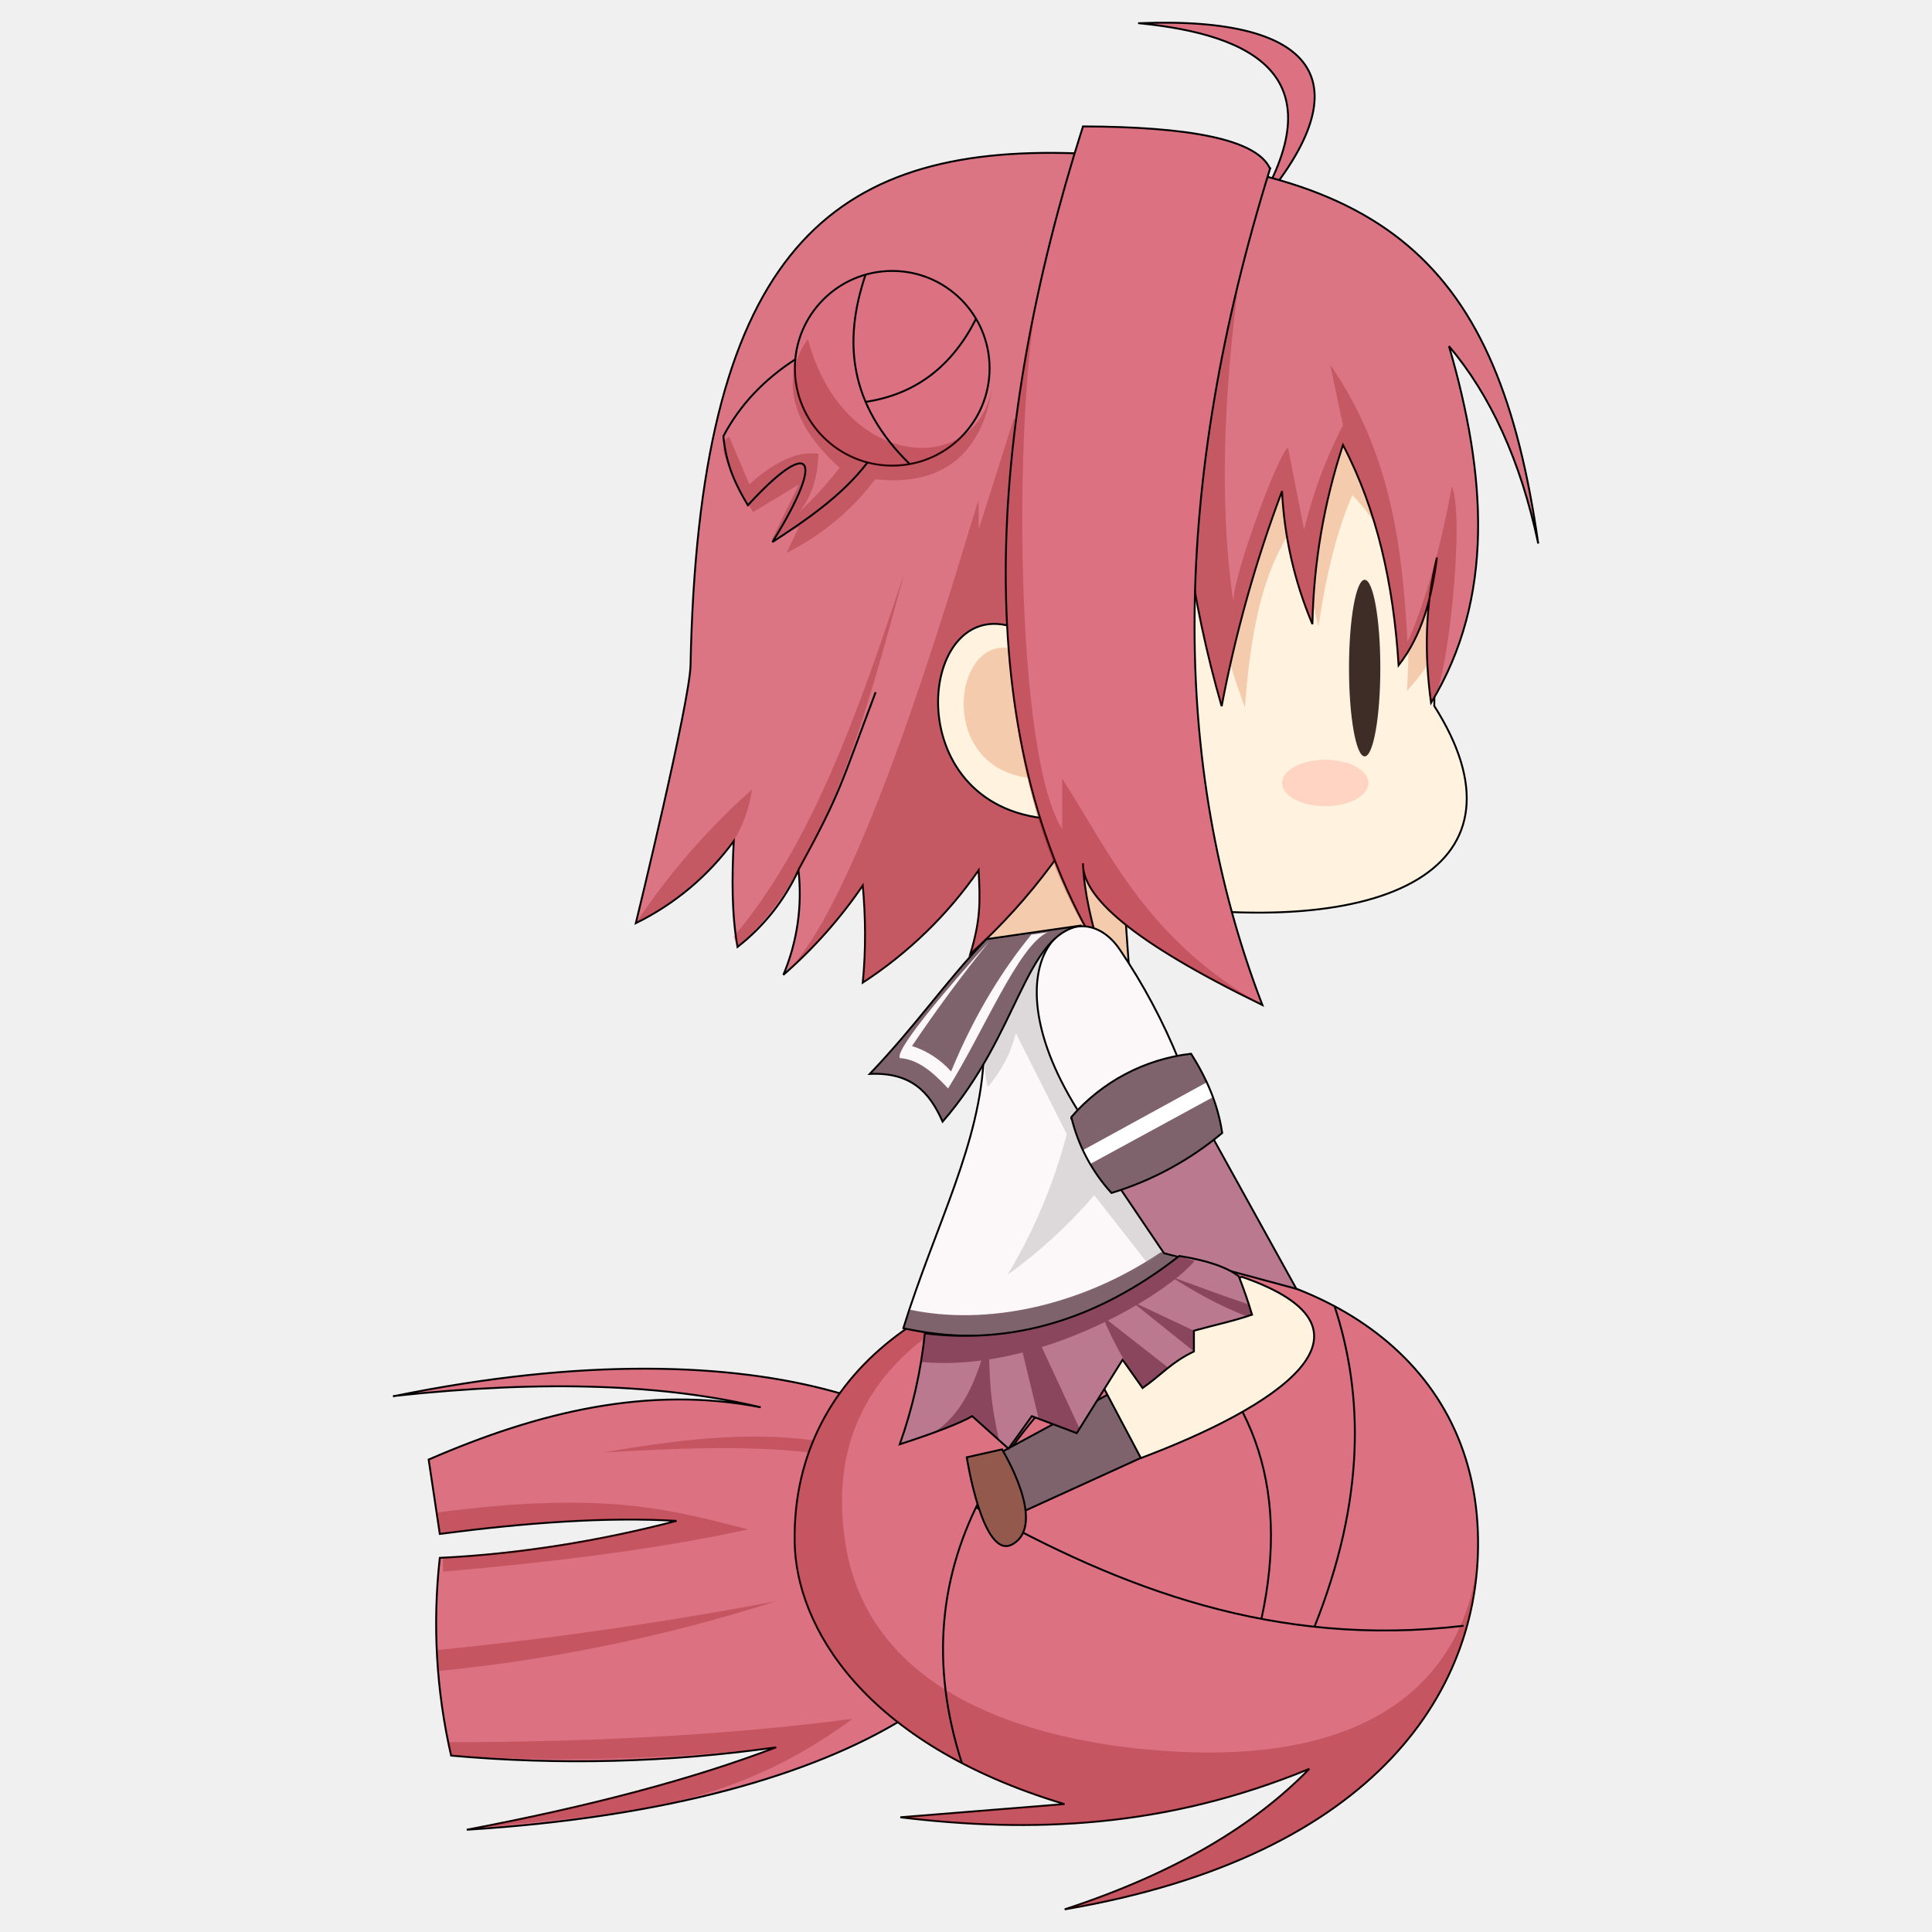
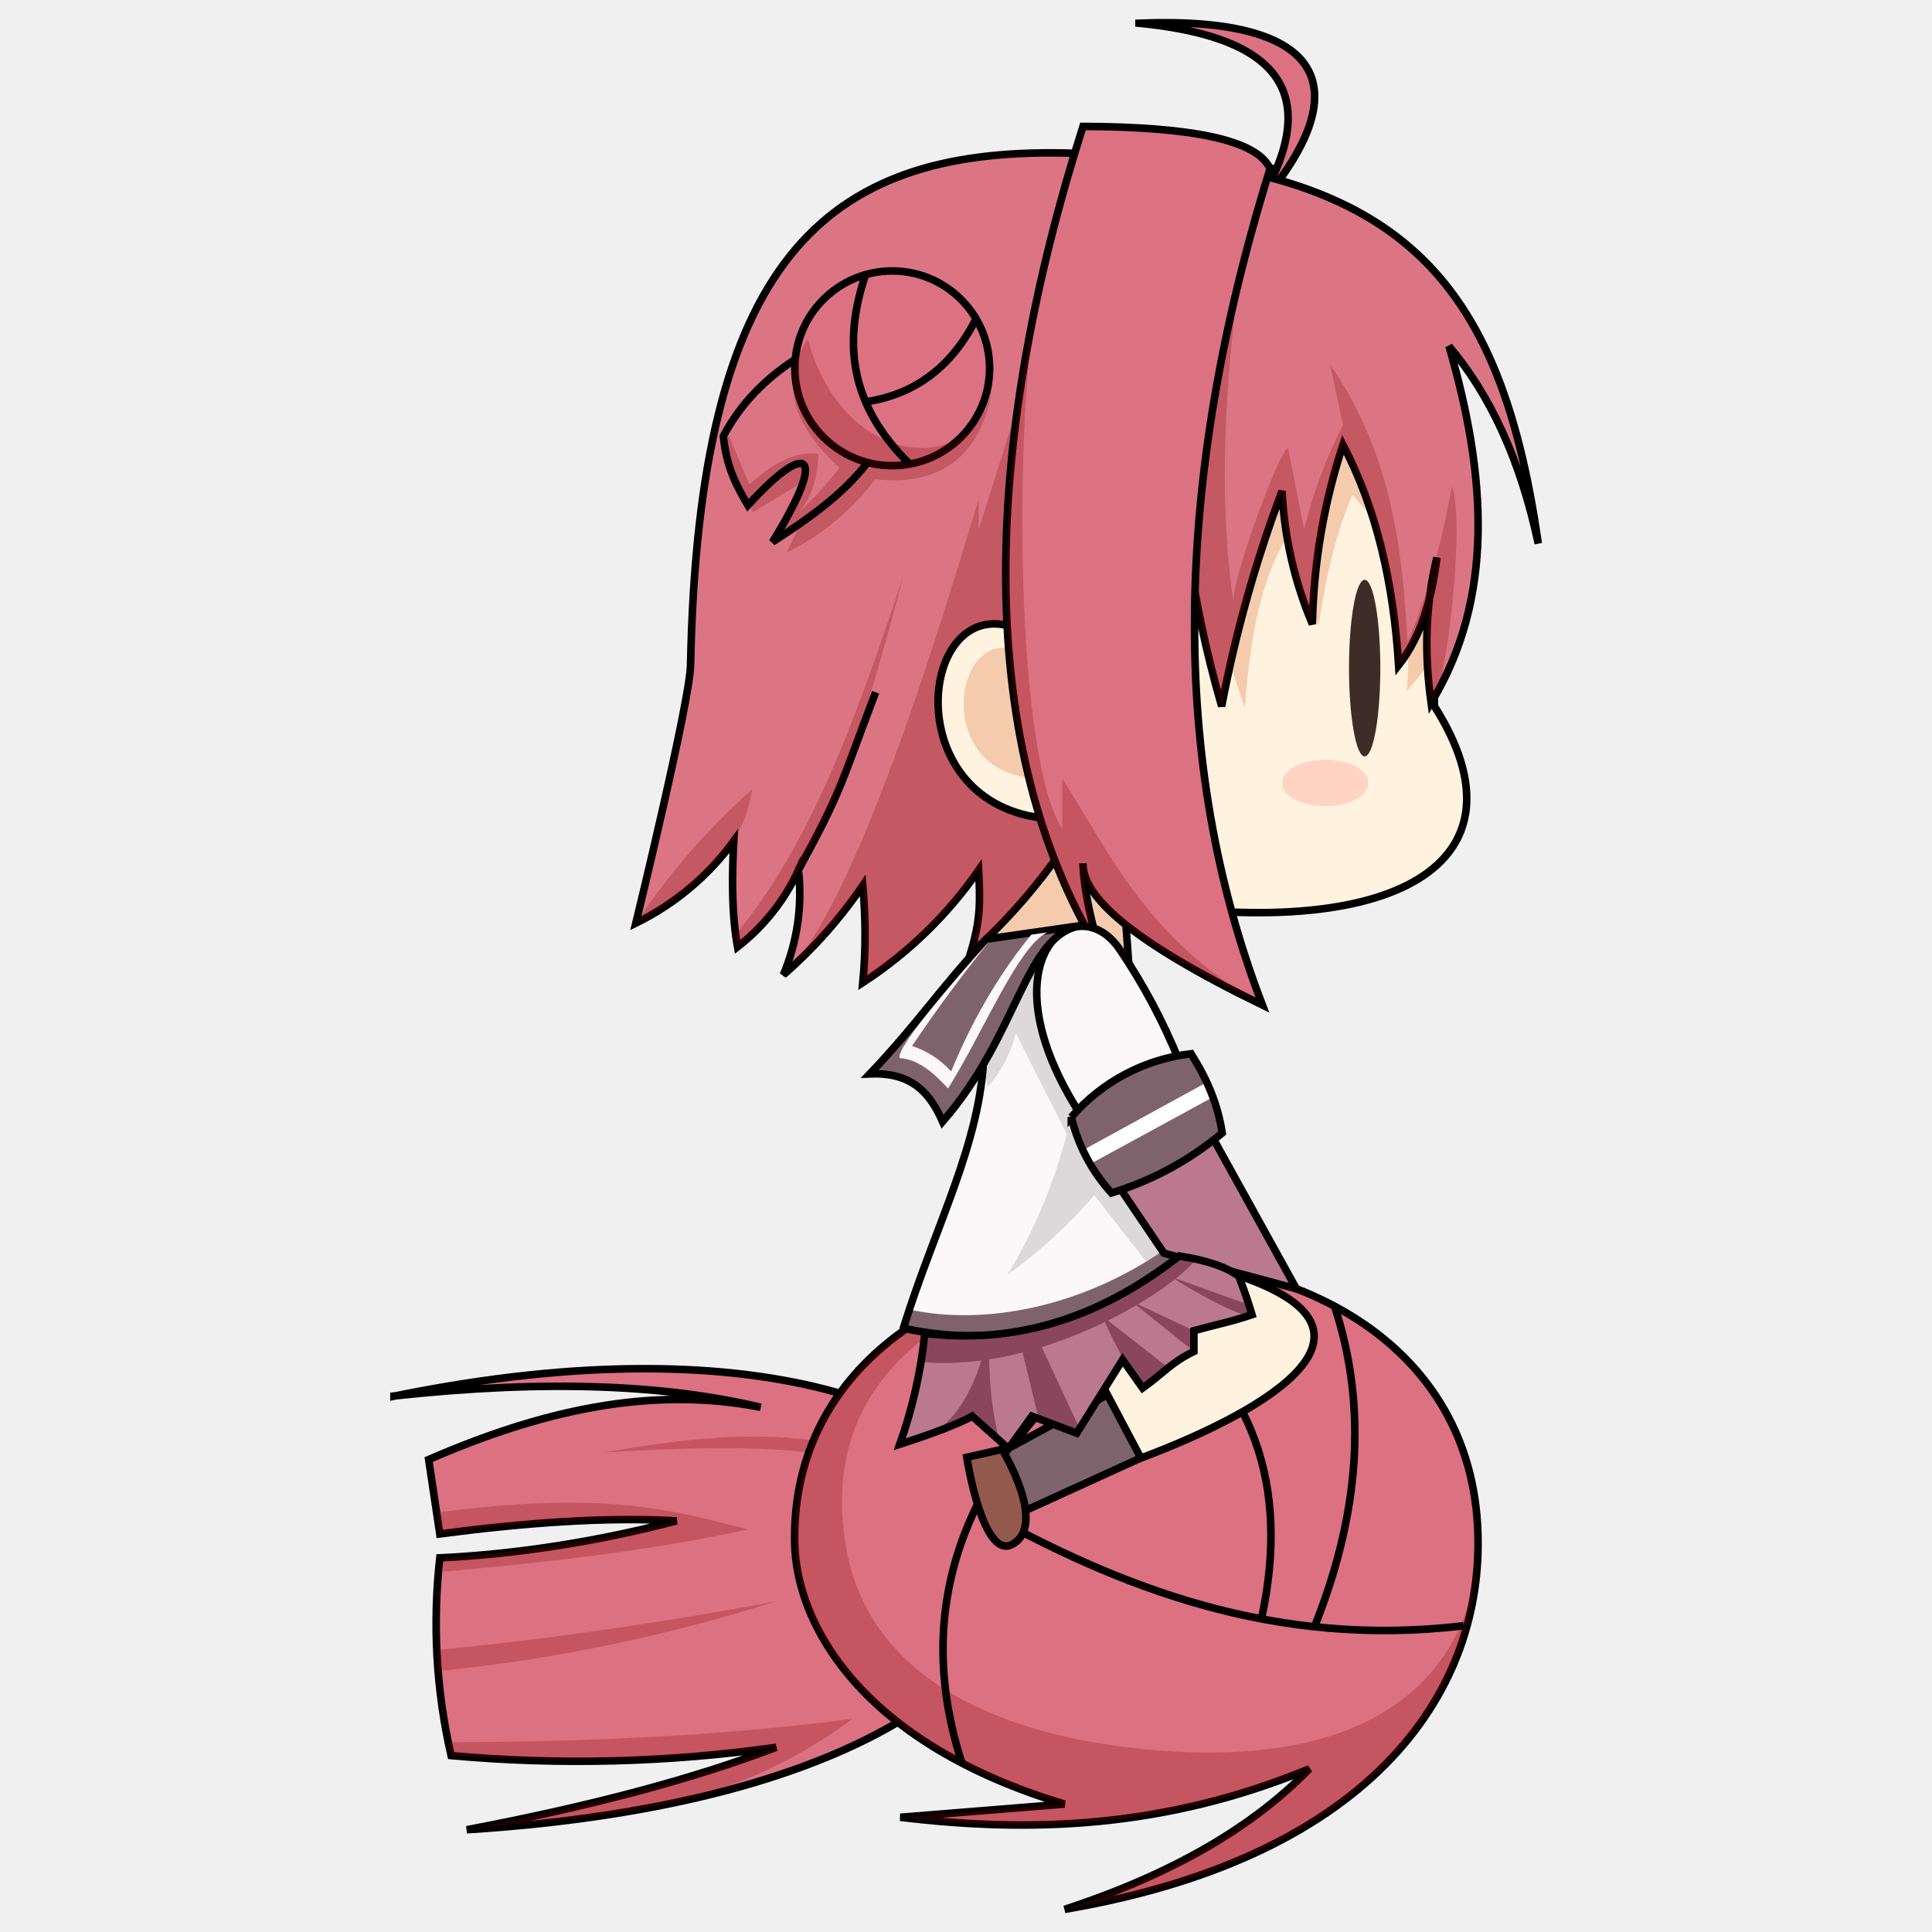
<svg xmlns="http://www.w3.org/2000/svg" xmlns:xlink="http://www.w3.org/1999/xlink" width="1024" height="1024" viewBox="0 0 1024 1024">
  <symbol id="main" width="1024" height="1024" viewBox="0 0 1024 1024">
    <path fill="none" d="M0 0h1024v1024H0z" />
    <path fill="#dc7181" stroke="#000" d="M208.8 740c397-81.3 468.9 202.8 38.6 229.8 64.7-12.3 119.5-26.7 164-43.7a748.8 748.8 0 0 1-172.3 4.4 313 313 0 0 1-6-104.8c42-2 85-9 125.5-19.6-37.2-2.2-80.3 1-125.5 6.9l-5.9-39.4c58-25.2 116.4-39.4 176-27.7-49.5-11.8-112.6-14.9-194.4-6z" />
    <path fill="#80000040" d="M232.2 885.7a872.8 872.8 0 0 0 179.1-37c-60.6 11.4-120.3 20-179.1 25.8v11.2M235 833c56.7-5 111.8-11.5 161.5-22.4-38.8-9.7-73.9-21-165-8.9L233 813c44.1-6.5 86.6-9.3 127-7a778.8 778.8 0 0 1-125.2 19.7v7.3zm193.6-63.2c-33.3-3.8-70.8-2.1-108.7 0 37-6.2 73.9-11.4 111.2-6.4m-193.5 160c73.8-.1 145.7-3.4 214.3-12.4-73.3 54.1-137.9 49.7-204.4 58.8 63.2-12.8 121.1-26.6 163.8-43.7a982 982 0 0 1-172.2 4.4l-1.5-7.1z" />
    <path fill="#dc7181" stroke="#000" d="M564.3 1012c58.6-19.2 100.6-44.5 129.7-74.5-76.8 31.7-147.8 34-216.8 25.7l87-7c-107-32.1-142.3-94.7-143-138.7-3.5-191.5 355.2-204.4 362.1-5.5 2.9 81.4-52 171.5-219 200z" />
    <path fill="#80000040" d="M564.3 1012c58.6-19.2 100.6-44.5 129.7-74.5-76.8 31.7-147.8 34-216.8 25.7l87-7c-107-32.1-142.3-94.7-143-138.7-1.8-98.9 93-150.2 186-149.2 2.4 0-180.5 11-159.2 149.2 12.5 82 100.9 104.1 159.2 109.7C797 945.4 783.2 810.6 783.3 812c2.9 81.4-52 171.5-219 200z" />
    <path fill="none" stroke="#000" d="M509.8 934.4C475.8 829.1 531 744.7 639.6 674M517.3 798.9c77 43.2 158.9 74.6 258.4 62.8m-79 .5c27-67.5 26-123.2 10.6-170M668.6 858c15.6-71.8-5.4-125.6-58-163.8" />
    <path fill="#f5cbad" stroke="#000" d="M598.6 515.7l-5.4-75.8c-28.8-9-54 7.2-74.2 59.6l79.6 16.2z" />
    <path fill="#fff2de" stroke="#000" d="M596 477.5C567 176 765.3 65.6 760.2 374.2c53.2 83.7-21.3 126.4-164 103.3z" />
    <ellipse cx="702.4" cy="415" fill="#ffd4c2" rx="22.9" ry="12.3" />
    <ellipse cx="723.3" cy="354.1" fill="#3e2c27" rx="8.3" ry="46.8" />
    <path fill="#f5cbad" d="M659.8 375c2.8-36 8-70.4 26-96.2l13 53.2c4.1-27.7 10-51.3 18-69.6C747 294.2 748 330 745.7 366.2c22.1-23.9 32.2-55.6 33.8-93C699.1 197 590 180.7 659.8 375z" />
    <path fill="#dc7181" stroke="#000" d="M603.7 12.3c60.6 6 105.6 28.3 61 99.7 58.6-66.5 36.2-103.6-61-99.7z" />
    <path fill="#db7584" stroke="#000" d="M337 489.3s28.6-117.2 29-136.7c4.3-214 70.2-274.1 198.3-271.5 171.4 3.5 229.8 58.3 251 207-9.4-44.3-25.6-79-47.3-104.6 20 68.7 24.2 133.6-9.5 189-3.6-26-3.1-51.6 3.1-77-2.7 21.2-7.8 41.1-20.3 57.1-2.7-43-11.5-82.5-29.5-116.8a324 324 0 0 0-16.2 95 207.1 207.1 0 0 1-16.1-70.5 685.7 685.7 0 0 0-32 114 600 600 0 0 1-18.2-86.3c-18.9 82.4-49 158.3-115 217.6 5.4-17.9 5.3-27.2 4.4-44.4a222.3 222.3 0 0 1-61.4 59.6c1.7-17.6 1.5-34.7 0-51.5a248.2 248.2 0 0 1-42.1 47.4 111 111 0 0 0 8-55.5 109.6 109.6 0 0 1-32.3 40.7c-3.1-17.3-3-36.8-2-56.1a141.5 141.5 0 0 1-51.9 43.5z" />
    <path fill="none" stroke="#000" d="M423.1 461.2c23.1-42.2 22.2-44.8 41-94.3" />
    <path fill="#80000040" d="M415.2 516.7c43.3-38 99.3-241.3 103.5-251.6v15.6l18.4-58.1 122-91.4c-10.1 67.7-13.5 131.1-5.5 187.3 1.4-18.6 25.6-81.5 29.1-81.1l8.5 43.3a245 245 0 0 1 20.6-55.3l-6.8-32.2c32.5 47 38.4 98.2 41 147.2 8.4-19 17-46.7 23.5-82.5 7 14.3-2 107-11 114.7-3.6-26-3.1-51.7 3.1-77-2.7 21.1-7.8 41-20.3 57-2.7-43-11.5-82.5-29.5-116.8a324 324 0 0 0-16.2 95 207.1 207.1 0 0 1-16.1-70.5 685.7 685.7 0 0 0-32 114 600 600 0 0 1-18.2-86.3c-18.9 82.4-49 158.3-115 217.6 5.4-17.9 5.3-27.2 4.4-44.4a222.3 222.3 0 0 1-61.4 59.6c1.7-17.6 1.5-34.7 0-51.5a248.2 248.2 0 0 1-42.1 47.4zm-16.6-98.3a367.3 367.3 0 0 0-61.6 70.9 157 157 0 0 0 51.8-43.5 72.3 72.3 0 0 0 9.8-27.4zm80.6-114.5c-23.9 72.4-49 144-90.4 192.6l2 5.4c45.2-38.7 67.9-121 88.4-198z" />
    <path fill="#fff2de" stroke="#000" d="M552.4 433.6l-12.3-100c-52.2-22.4-66.3 90.3 12.3 100z" />
    <path fill="#f5cbad" d="M548.9 412.6l-8.3-67.4c-35.3-15.2-47 64.4 8.3 67.4z" />
    <path fill="#dc7181" stroke="#000" d="M673.1 89.3C666 73.7 629.8 67.2 574 67c-50.8 159.6-61.5 322.5 9.5 438.6-4.7-15.5-9-32.9-9.5-48-.3 17.5 25 41 95.1 75.1-49.3-128.3-47.9-276.1 4.1-443.4z" />
    <path fill="#80000040" d="M669 532.7c-61.7-35-81.4-82-106-120v26.7c-25.2-39.1-25.7-218.2-13-283.5-4 20.4-50.9 224.3 33.4 349.7-4.7-15.5-9-32.9-9.5-48-.3 17.5 25 41 95.1 75.1z" />
    <circle cx="472.9" cy="195.2" r="51.6" fill="#dc7181" stroke="#000" />
    <path fill="#80000040" d="M416.9 293a132.9 132.9 0 0 0 47-39c40.8 4.6 58.7-19.5 62.3-51.4-5.7 50.4-79 48.8-98-22.9-10 14-16.3 38.5 16.8 68.2a193 193 0 0 1-21.5 23.6c6.4-7.7 9.9-18 10.3-31-10.7-1.5-22.8 3.7-36.6 16.2l-10.7-25.2c-7 3.7-2.3 14 12.6 40l24.4-14.8-14.6 29.6 14.6-7-6.6 13.7z" />
    <path fill="none" stroke="#000" d="M458.8 145.5c-12.1 35.7-8.7 69 23.3 100.4M458.8 213c26.8-4 46-19.2 58.5-44m-96 21.6c-16 10.4-29 23.7-37.9 40.6 1.5 16 7 26.5 13 36.6 32.6-35.7 42.3-27.7 13 19.5 17.8-11.6 37-24.6 50.4-42.2" />
    <path fill="#fcf7f9" d="M478.8 704c46.3 10 94.5 2.6 146.1-36.8L552.6 499l-31.1 59.3c-1.6 47.7-25.5 90.4-42.7 145.6z" />
    <path fill="#7f636c" d="M478.8 704c46.3 10 94.5 2.6 146.1-36.8l-9.5-3.6c-43 29.1-93.2 39-132.9 30.6 0 0-2.6 6.3-3.7 9.8z" />
    <path fill="#80808040" d="M523.6 576a67.6 67.6 0 0 0 14.8-28.4l27 53.5a282.6 282.6 0 0 1-31.4 74.6 266 266 0 0 0 46-42.2l28.4 36.3 8.1-7.4-64-163.3c-18.1 20.2-35.8 53.4-29 76.8z" />
    <path fill="none" stroke="#000" d="M478.8 704c46.3 10 94.5 2.6 146.1-36.8L552.6 499l-31.1 59.3c-1.6 47.7-25.5 90.4-42.7 145.6z" />
    <path fill="#fcf7f9" stroke="#000" d="M573.3 591.7c-53.7-82.6-3-123 20.3-88.3a317 317 0 0 1 31.2 58.5l-51.5 29.8z" />
    <path fill="#ba798f" stroke="#000" d="M616.9 664.2l70.2 18.9-45.1-81.5-48.5 28 23.4 34.6z" />
    <path fill="#7f636c" d="M567.8 592a91 91 0 0 0 21.3 40.3 167.3 167.3 0 0 0 58.7-31.8c-2.3-15.2-8-28.5-16.5-42a99 99 0 0 0-63.5 33.6z" />
    <path fill="#fff" d="M639.7 573.6l-65.7 36c1 2.4 2.4 5 3.7 7.4l65.2-35.5s-2.1-5.5-3.2-7.9z" />
    <path fill="none" stroke="#000" d="M567.8 592a91 91 0 0 0 21.3 40.3 167.3 167.3 0 0 0 58.7-31.8c-2.3-15.2-8-28.5-16.5-42a99 99 0 0 0-63.5 33.6z" />
    <path fill="#7f636c" stroke="#000" d="M461 569.2c22-1 31.7 9.7 38.6 25.3 40.9-47 43.3-99.2 73.7-104l-50.6 7.3C499.8 522 486 543 461 569.2z" />
    <path fill="#fcf7f9" d="M555.5 494c-15.6 6.8-34 52.6-53 82.9-8.6-9.3-16.2-15.4-25.6-16.1-2.7-5 30.2-42.6 47.6-62a776 776 0 0 0-41.1 55.6 47 47 0 0 1 20.7 13.5c12.8-31.1 28-54.8 42.5-72.5l8.9-1.3z" />
    <path fill="#7f636c" stroke="#000" d="M610 770.3l-67.8 30.9a79 79 0 0 0-12.6-30.9L593 736l17 34.4z" />
    <path fill="#fff2de" stroke="#000" d="M577.9 722.2l26.8 50.6c70-26.3 136-67.5 53.4-96.1l-80.3 45.5z" />
    <path fill="#94594d" stroke="#000" d="M512.4 772.4s8.5 54.9 24.2 46.1c18.9-10.5-5.5-50.3-5.5-50.3l-18.7 4.2z" />
    <path fill="#ba798f" d="M490.2 706.6a254.2 254.2 0 0 1-13.3 58.9c18.5-6 31.5-11 38.4-14.9l19.2 17.2 12.4-17.2 23.8 9 24.3-38.9 10.6 15c10.6-7.5 15-13.5 27.2-19.4v-11c12.8-3.5 20.6-5 30.8-8.5-2-6.8-4.4-13.6-7-20.3-6.3-4.9-16.9-8.5-31.6-10.8-45.1 35.2-90 46.5-134.8 41z" />
    <path fill="#89465d" d="M490.2 706.6l-1.5 15.3c64 5.7 131.9-37.6 144.5-53.7 0 0-6.4-1.4-8.2-2.5l-3.3 2.5c-44 33.2-87.8 43.9-131.5 38.4z" />
    <path fill="#89465d" d="M523.8 707.5c-3.8 16.6-11.6 41.9-29.7 52.1 9.2-3.1 21-8.8 21-8.8s9.4 8.8 14.4 12.5c-5-22.4-4.8-30.7-5.7-55.8zm17.5 6.4l9.2 38 20.2 7.7 1.5-2.4-21.7-46.8-9.2 3.5zm43.1-16.2a178.7 178.7 0 0 0 21.2 38l13.6-10.8-34.8-27.2zm48.4 18.6v-11l-33.3-15.7 33.3 26.7zm-12.8-40c13 8.3 26.4 15.9 40.9 21.4l2.7-.9-1.7-5.4c-14.4-4.8-28.1-10-41.9-15z" />
    <path fill="none" stroke="#000" d="M490.2 706.6a254.2 254.2 0 0 1-13.3 58.9c18.5-6 31.5-11 38.4-14.9l19.2 17.2 12.4-17.2 23.8 9 24.3-38.9 10.6 15c10.6-7.5 15-13.5 27.2-19.4v-11c12.8-3.5 20.6-5 30.8-8.5-2-6.8-4.4-13.6-7-20.3-6.3-4.9-16.9-8.5-31.6-10.8-45.1 35.2-90 46.5-134.8 41z" />
  </symbol>
-   <use xlink:href="#main" href="#main" />
+   <use xlink:href="#main" href="#main" stroke-width="4" />
</svg>
